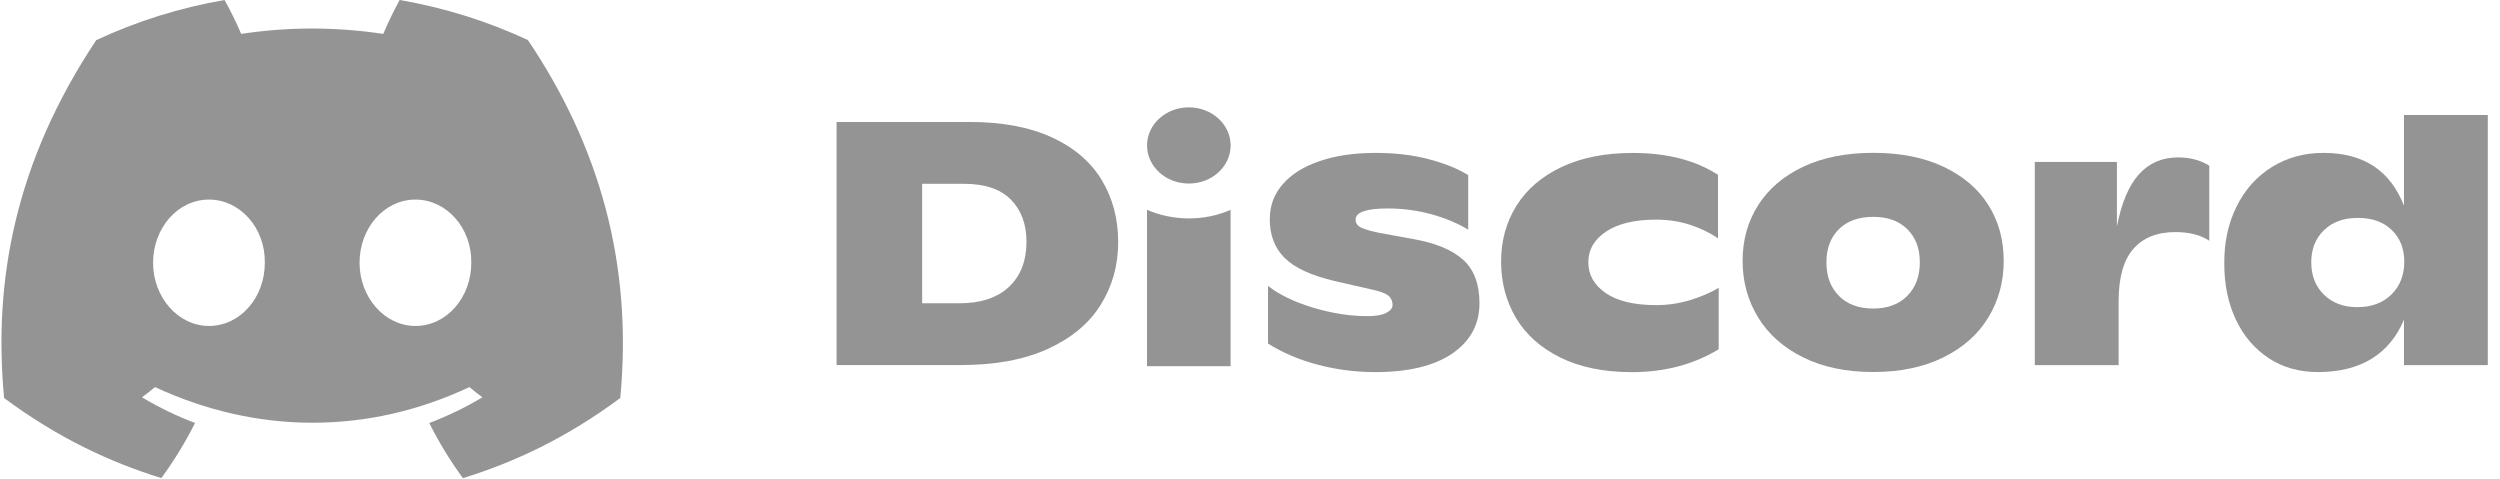
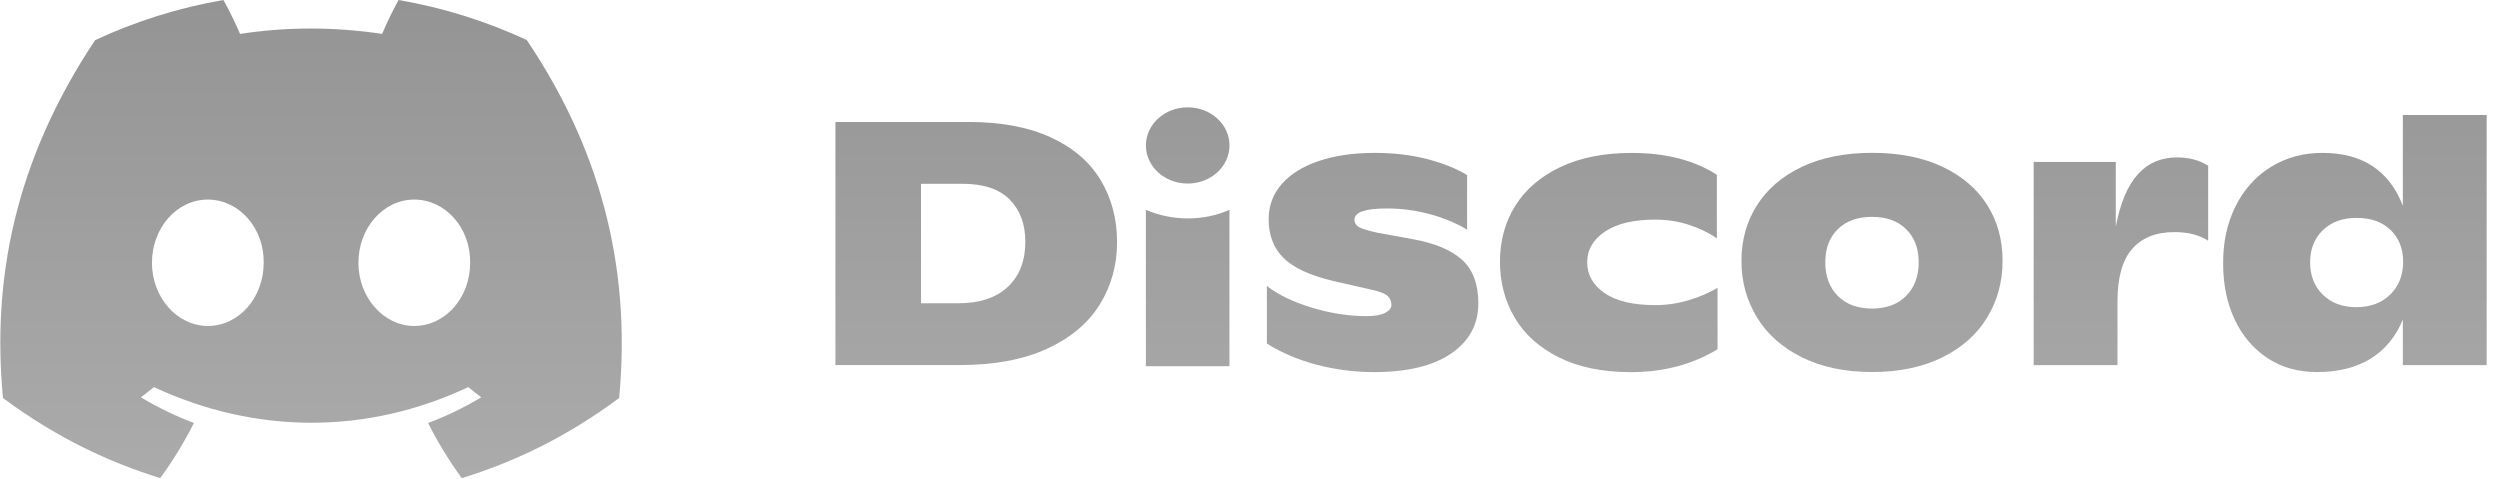
<svg xmlns="http://www.w3.org/2000/svg" width="183" height="35" viewBox="0 0 183 35" fill="none">
-   <path d="M38.642 2.931C35.697 1.562 32.549 0.567 29.257 -0C28.853 0.726 28.38 1.703 28.055 2.481C24.555 1.958 21.088 1.958 17.654 2.481C17.328 1.703 16.845 0.726 16.437 -0C13.142 0.567 9.99 1.565 7.045 2.938C1.106 11.859 -0.505 20.558 0.3 29.134C4.24 32.058 8.057 33.834 11.811 34.996C12.737 33.729 13.564 32.381 14.276 30.961C12.92 30.449 11.621 29.817 10.394 29.083C10.72 28.843 11.038 28.593 11.346 28.335C18.831 31.814 26.963 31.814 34.359 28.335C34.67 28.593 34.989 28.843 35.311 29.083C34.08 29.82 32.778 30.452 31.422 30.965C32.133 32.381 32.956 33.732 33.887 35C37.644 33.838 41.465 32.061 45.404 29.134C46.349 19.192 43.791 10.573 38.642 2.931ZM15.296 23.86C13.049 23.86 11.206 21.775 11.206 19.236C11.206 16.697 13.009 14.609 15.296 14.609C17.582 14.609 19.425 16.694 19.385 19.236C19.389 21.775 17.582 23.86 15.296 23.86ZM30.409 23.86C28.162 23.86 26.319 21.775 26.319 19.236C26.319 16.697 28.123 14.609 30.409 14.609C32.695 14.609 34.538 16.694 34.499 19.236C34.499 21.775 32.695 23.86 30.409 23.86Z" fill="#949494" />
-   <path d="M61.236 8.929H71.004C73.358 8.929 75.348 9.303 76.98 10.047C78.607 10.792 79.827 11.831 80.636 13.16C81.444 14.49 81.852 16.011 81.852 17.726C81.852 19.404 81.43 20.926 80.586 22.288C79.741 23.654 78.457 24.732 76.729 25.528C75.001 26.323 72.861 26.723 70.303 26.723H61.236V8.929ZM70.203 22.201C71.788 22.201 73.008 21.798 73.859 20.995C74.711 20.189 75.137 19.092 75.137 17.7C75.137 16.411 74.757 15.383 73.999 14.613C73.241 13.843 72.092 13.454 70.557 13.454H67.501V22.201H70.203Z" fill="#949494" />
-   <path d="M96.476 26.701C95.123 26.345 93.903 25.829 92.819 25.15V20.93C93.638 21.572 94.737 22.103 96.114 22.52C97.492 22.934 98.823 23.142 100.111 23.142C100.712 23.142 101.166 23.062 101.474 22.902C101.782 22.742 101.936 22.549 101.936 22.328C101.936 22.074 101.853 21.863 101.685 21.692C101.517 21.522 101.191 21.38 100.709 21.26L97.703 20.573C95.982 20.167 94.761 19.604 94.036 18.881C93.309 18.162 92.948 17.217 92.948 16.048C92.948 15.063 93.262 14.21 93.9 13.48C94.533 12.75 95.434 12.187 96.604 11.791C97.775 11.391 99.141 11.192 100.712 11.192C102.114 11.192 103.399 11.344 104.569 11.649C105.739 11.954 106.705 12.343 107.474 12.819V16.811C106.687 16.335 105.785 15.961 104.755 15.677C103.728 15.398 102.673 15.26 101.585 15.26C100.014 15.26 99.231 15.532 99.231 16.073C99.231 16.328 99.352 16.516 99.596 16.643C99.839 16.771 100.286 16.901 100.934 17.039L103.438 17.497C105.074 17.784 106.293 18.289 107.095 19.008C107.897 19.727 108.297 20.791 108.297 22.201C108.297 23.744 107.635 24.969 106.308 25.877C104.98 26.785 103.098 27.239 100.658 27.239C99.223 27.235 97.828 27.057 96.476 26.701Z" fill="#949494" />
-   <path d="M114.208 26.167C112.774 25.455 111.69 24.489 110.967 23.268C110.244 22.048 109.88 20.675 109.88 19.15C109.88 17.624 110.255 16.258 111.006 15.056C111.758 13.854 112.86 12.909 114.313 12.223C115.765 11.537 117.5 11.195 119.522 11.195C122.026 11.195 124.105 11.729 125.758 12.797V17.45C125.175 17.043 124.495 16.712 123.719 16.458C122.942 16.204 122.112 16.077 121.225 16.077C119.672 16.077 118.459 16.364 117.583 16.941C116.706 17.519 116.266 18.271 116.266 19.204C116.266 20.119 116.691 20.868 117.543 21.456C118.395 22.041 119.629 22.335 121.25 22.335C122.084 22.335 122.907 22.212 123.719 21.968C124.527 21.721 125.225 21.42 125.808 21.064V25.564C123.973 26.683 121.844 27.242 119.422 27.242C117.382 27.235 115.643 26.879 114.208 26.167Z" fill="#949494" />
-   <path d="M132.005 26.167C130.56 25.455 129.458 24.482 128.699 23.243C127.941 22.005 127.558 20.624 127.558 19.099C127.558 17.573 127.937 16.211 128.699 15.016C129.461 13.821 130.556 12.884 131.995 12.205C133.429 11.526 135.143 11.188 137.129 11.188C139.115 11.188 140.828 11.526 142.263 12.205C143.698 12.884 144.793 13.814 145.544 15.002C146.296 16.189 146.671 17.552 146.671 19.095C146.671 20.621 146.296 22.001 145.544 23.24C144.793 24.478 143.694 25.452 142.249 26.163C140.803 26.875 139.097 27.231 137.126 27.231C135.154 27.231 133.447 26.879 132.005 26.167ZM139.615 21.656C140.224 21.038 140.531 20.221 140.531 19.204C140.531 18.187 140.227 17.377 139.615 16.778C139.007 16.175 138.177 15.873 137.126 15.873C136.055 15.873 135.218 16.175 134.606 16.778C133.998 17.381 133.694 18.187 133.694 19.204C133.694 20.221 133.998 21.038 134.606 21.656C135.215 22.273 136.055 22.586 137.126 22.586C138.177 22.582 139.007 22.273 139.615 21.656Z" fill="#949494" />
-   <path d="M161.72 12.132V17.624C161.083 17.199 160.26 16.988 159.241 16.988C157.906 16.988 156.875 17.399 156.16 18.22C155.441 19.041 155.083 20.319 155.083 22.048V26.727H148.947V11.853H154.958V16.582C155.29 14.853 155.831 13.578 156.575 12.753C157.316 11.932 158.274 11.522 159.441 11.522C160.324 11.522 161.083 11.726 161.72 12.132Z" fill="#949494" />
-   <path d="M182.107 8.42V26.727H175.971V23.396C175.452 24.649 174.665 25.604 173.606 26.258C172.547 26.908 171.237 27.235 169.684 27.235C168.296 27.235 167.087 26.894 166.053 26.207C165.019 25.521 164.221 24.58 163.659 23.385C163.101 22.19 162.818 20.839 162.818 19.328C162.801 17.77 163.098 16.371 163.709 15.133C164.318 13.894 165.18 12.928 166.289 12.234C167.398 11.54 168.665 11.192 170.085 11.192C173.009 11.192 174.969 12.481 175.971 15.056V8.42H182.107ZM175.055 21.554C175.681 20.937 175.993 20.134 175.993 19.153C175.993 18.205 175.688 17.432 175.08 16.84C174.472 16.248 173.638 15.95 172.59 15.95C171.556 15.95 170.73 16.251 170.11 16.854C169.491 17.457 169.184 18.238 169.184 19.204C169.184 20.17 169.491 20.959 170.11 21.569C170.73 22.179 171.545 22.484 172.565 22.484C173.599 22.48 174.429 22.172 175.055 21.554Z" fill="#949494" />
-   <path d="M87.023 13.436C88.712 13.436 90.082 12.187 90.082 10.646C90.082 9.106 88.712 7.857 87.023 7.857C85.333 7.857 83.964 9.106 83.964 10.646C83.964 12.187 85.333 13.436 87.023 13.436Z" fill="#949494" />
-   <path d="M83.961 15.358C85.836 16.178 88.162 16.215 90.079 15.358V26.806H83.961V15.358Z" fill="#949494" />
+   <path d="M38.559 2.931C35.614 1.562 32.466 0.567 29.174 0C28.77 0.726 28.297 1.704 27.972 2.481C24.472 1.958 21.005 1.958 17.57 2.481C17.245 1.704 16.762 0.726 16.354 0C13.059 0.567 9.907 1.566 6.962 2.938C1.022 11.859 -0.588 20.558 0.217 29.134C4.157 32.058 7.974 33.834 11.728 34.996C12.654 33.729 13.481 32.381 14.193 30.961C12.837 30.449 11.538 29.817 10.311 29.083C10.636 28.843 10.955 28.593 11.263 28.335C18.748 31.815 26.88 31.815 34.276 28.335C34.587 28.593 34.906 28.843 35.228 29.083C33.997 29.82 32.694 30.453 31.338 30.965C32.05 32.381 32.873 33.732 33.804 35C37.561 33.838 41.382 32.062 45.321 29.134C46.266 19.193 43.708 10.573 38.559 2.931ZM15.213 23.86C12.966 23.86 11.123 21.775 11.123 19.236C11.123 16.697 12.926 14.609 15.213 14.609C17.499 14.609 19.342 16.694 19.302 19.236C19.306 21.775 17.499 23.86 15.213 23.86ZM30.326 23.86C28.079 23.86 26.236 21.775 26.236 19.236C26.236 16.697 28.04 14.609 30.326 14.609C32.612 14.609 34.455 16.694 34.416 19.236C34.416 21.775 32.612 23.86 30.326 23.86Z" fill="url(#paint0_linear_71_2423)" />
+   <path d="M61.153 8.929H70.921C73.275 8.929 75.265 9.303 76.897 10.047C78.524 10.792 79.744 11.831 80.553 13.16C81.361 14.49 81.769 16.012 81.769 17.726C81.769 19.404 81.347 20.926 80.503 22.288C79.658 23.654 78.374 24.733 76.646 25.528C74.918 26.323 72.778 26.723 70.22 26.723H61.153V8.929ZM70.12 22.201C71.705 22.201 72.925 21.798 73.776 20.995C74.628 20.189 75.054 19.092 75.054 17.701C75.054 16.411 74.674 15.383 73.916 14.613C73.157 13.843 72.009 13.454 70.474 13.454H67.418V22.201H70.12Z" fill="url(#paint1_linear_71_2423)" />
+   <path d="M96.393 26.701C95.04 26.345 93.82 25.829 92.736 25.15V20.93C93.555 21.573 94.653 22.103 96.031 22.521C97.409 22.935 98.74 23.142 100.028 23.142C100.629 23.142 101.083 23.062 101.391 22.902C101.699 22.742 101.853 22.55 101.853 22.328C101.853 22.074 101.77 21.863 101.602 21.692C101.434 21.522 101.108 21.38 100.626 21.26L97.62 20.574C95.899 20.167 94.678 19.604 93.953 18.881C93.226 18.162 92.865 17.218 92.865 16.048C92.865 15.064 93.179 14.21 93.817 13.48C94.45 12.75 95.351 12.187 96.521 11.791C97.692 11.392 99.058 11.192 100.629 11.192C102.031 11.192 103.316 11.344 104.486 11.649C105.656 11.954 106.622 12.343 107.391 12.819V16.811C106.604 16.335 105.702 15.961 104.672 15.677C103.645 15.398 102.59 15.26 101.502 15.26C99.931 15.26 99.148 15.532 99.148 16.073C99.148 16.328 99.269 16.517 99.513 16.644C99.756 16.771 100.203 16.901 100.851 17.04L103.355 17.497C104.991 17.784 106.21 18.289 107.012 19.008C107.814 19.727 108.214 20.792 108.214 22.201C108.214 23.745 107.552 24.969 106.225 25.877C104.897 26.785 103.015 27.239 100.575 27.239C99.14 27.235 97.745 27.057 96.393 26.701Z" fill="url(#paint2_linear_71_2423)" />
+   <path d="M114.125 26.167C112.691 25.455 111.607 24.489 110.884 23.269C110.161 22.048 109.797 20.675 109.797 19.15C109.797 17.624 110.172 16.259 110.923 15.056C111.675 13.854 112.777 12.91 114.23 12.223C115.682 11.537 117.417 11.195 119.439 11.195C121.943 11.195 124.022 11.729 125.675 12.797V17.45C125.092 17.043 124.412 16.712 123.636 16.458C122.859 16.204 122.029 16.077 121.142 16.077C119.589 16.077 118.376 16.364 117.5 16.941C116.623 17.519 116.183 18.271 116.183 19.204C116.183 20.119 116.608 20.868 117.46 21.456C118.312 22.041 119.546 22.335 121.167 22.335C122.001 22.335 122.824 22.212 123.636 21.968C124.444 21.721 125.142 21.42 125.725 21.064V25.564C123.89 26.683 121.761 27.242 119.338 27.242C117.299 27.235 115.56 26.879 114.125 26.167Z" fill="url(#paint3_linear_71_2423)" />
+   <path d="M131.922 26.167C130.477 25.455 129.375 24.482 128.616 23.243C127.858 22.005 127.475 20.625 127.475 19.099C127.475 17.573 127.854 16.211 128.616 15.016C129.378 13.821 130.473 12.884 131.912 12.205C133.346 11.526 135.06 11.188 137.046 11.188C139.032 11.188 140.745 11.526 142.18 12.205C143.615 12.884 144.71 13.814 145.461 15.002C146.213 16.19 146.588 17.552 146.588 19.095C146.588 20.621 146.213 22.001 145.461 23.24C144.71 24.478 143.611 25.452 142.166 26.164C140.72 26.876 139.014 27.232 137.042 27.232C135.071 27.232 133.364 26.879 131.922 26.167ZM139.532 21.656C140.141 21.039 140.448 20.221 140.448 19.204C140.448 18.187 140.144 17.377 139.532 16.778C138.924 16.175 138.094 15.874 137.042 15.874C135.972 15.874 135.135 16.175 134.523 16.778C133.915 17.381 133.611 18.187 133.611 19.204C133.611 20.221 133.915 21.039 134.523 21.656C135.132 22.274 135.972 22.586 137.042 22.586C138.094 22.582 138.924 22.274 139.532 21.656Z" fill="url(#paint4_linear_71_2423)" />
+   <path d="M161.637 12.132V17.624C161 17.199 160.177 16.989 159.158 16.989C157.823 16.989 156.792 17.399 156.077 18.22C155.358 19.041 155 20.319 155 22.048V26.727H148.864V11.853H154.875V16.582C155.207 14.853 155.748 13.578 156.492 12.753C157.233 11.933 158.191 11.522 159.358 11.522C160.241 11.522 161 11.726 161.637 12.132Z" fill="url(#paint5_linear_71_2423)" />
+   <path d="M182.024 8.42V26.727H175.888V23.396C175.369 24.649 174.582 25.604 173.523 26.258C172.464 26.908 171.154 27.235 169.601 27.235C168.213 27.235 167.004 26.894 165.97 26.207C164.936 25.521 164.138 24.58 163.576 23.385C163.018 22.19 162.735 20.839 162.735 19.328C162.718 17.77 163.015 16.371 163.626 15.133C164.235 13.894 165.097 12.928 166.206 12.234C167.315 11.54 168.582 11.192 170.002 11.192C172.926 11.192 174.886 12.481 175.888 15.056V8.42H182.024ZM174.972 21.554C175.598 20.937 175.91 20.134 175.91 19.154C175.91 18.206 175.605 17.432 174.997 16.84C174.389 16.248 173.555 15.95 172.507 15.95C171.473 15.95 170.647 16.251 170.027 16.854C169.408 17.457 169.101 18.238 169.101 19.204C169.101 20.171 169.408 20.959 170.027 21.569C170.647 22.179 171.462 22.484 172.482 22.484C173.516 22.481 174.346 22.172 174.972 21.554Z" fill="url(#paint6_linear_71_2423)" />
+   <path d="M86.94 13.436C88.629 13.436 89.999 12.187 89.999 10.647C89.999 9.106 88.629 7.857 86.94 7.857C85.25 7.857 83.881 9.106 83.881 10.647C83.881 12.187 85.25 13.436 86.94 13.436Z" fill="url(#paint7_linear_71_2423)" />
+   <path d="M83.878 15.358C85.753 16.179 88.079 16.215 89.996 15.358V26.806H83.878V15.358Z" fill="url(#paint8_linear_71_2423)" />
+   <defs>
+     <linearGradient id="paint0_linear_71_2423" x1="91.024" y1="0" x2="91.024" y2="35" gradientUnits="userSpaceOnUse">
+       <stop stop-color="#949494" />
+       <stop offset="1" stop-color="#ABABAB" />
+     </linearGradient>
+     <linearGradient id="paint1_linear_71_2423" x1="91.024" y1="0" x2="91.024" y2="35" gradientUnits="userSpaceOnUse">
+       <stop stop-color="#949494" />
+       <stop offset="1" stop-color="#ABABAB" />
+     </linearGradient>
+     <linearGradient id="paint2_linear_71_2423" x1="91.024" y1="0" x2="91.024" y2="35" gradientUnits="userSpaceOnUse">
+       <stop stop-color="#949494" />
+       <stop offset="1" stop-color="#ABABAB" />
+     </linearGradient>
+     <linearGradient id="paint3_linear_71_2423" x1="91.024" y1="0" x2="91.024" y2="35" gradientUnits="userSpaceOnUse">
+       <stop stop-color="#949494" />
+       <stop offset="1" stop-color="#ABABAB" />
+     </linearGradient>
+     <linearGradient id="paint4_linear_71_2423" x1="91.024" y1="0" x2="91.024" y2="35" gradientUnits="userSpaceOnUse">
+       <stop stop-color="#949494" />
+       <stop offset="1" stop-color="#ABABAB" />
+     </linearGradient>
+     <linearGradient id="paint5_linear_71_2423" x1="91.024" y1="0" x2="91.024" y2="35" gradientUnits="userSpaceOnUse">
+       <stop stop-color="#949494" />
+       <stop offset="1" stop-color="#ABABAB" />
+     </linearGradient>
+     <linearGradient id="paint6_linear_71_2423" x1="91.024" y1="0" x2="91.024" y2="35" gradientUnits="userSpaceOnUse">
+       <stop stop-color="#949494" />
+       <stop offset="1" stop-color="#ABABAB" />
+     </linearGradient>
+     <linearGradient id="paint7_linear_71_2423" x1="91.024" y1="0" x2="91.024" y2="35" gradientUnits="userSpaceOnUse">
+       <stop stop-color="#949494" />
+       <stop offset="1" stop-color="#ABABAB" />
+     </linearGradient>
+     <linearGradient id="paint8_linear_71_2423" x1="91.024" y1="0" x2="91.024" y2="35" gradientUnits="userSpaceOnUse">
+       <stop stop-color="#949494" />
+       <stop offset="1" stop-color="#ABABAB" />
+     </linearGradient>
+   </defs>
</svg>
